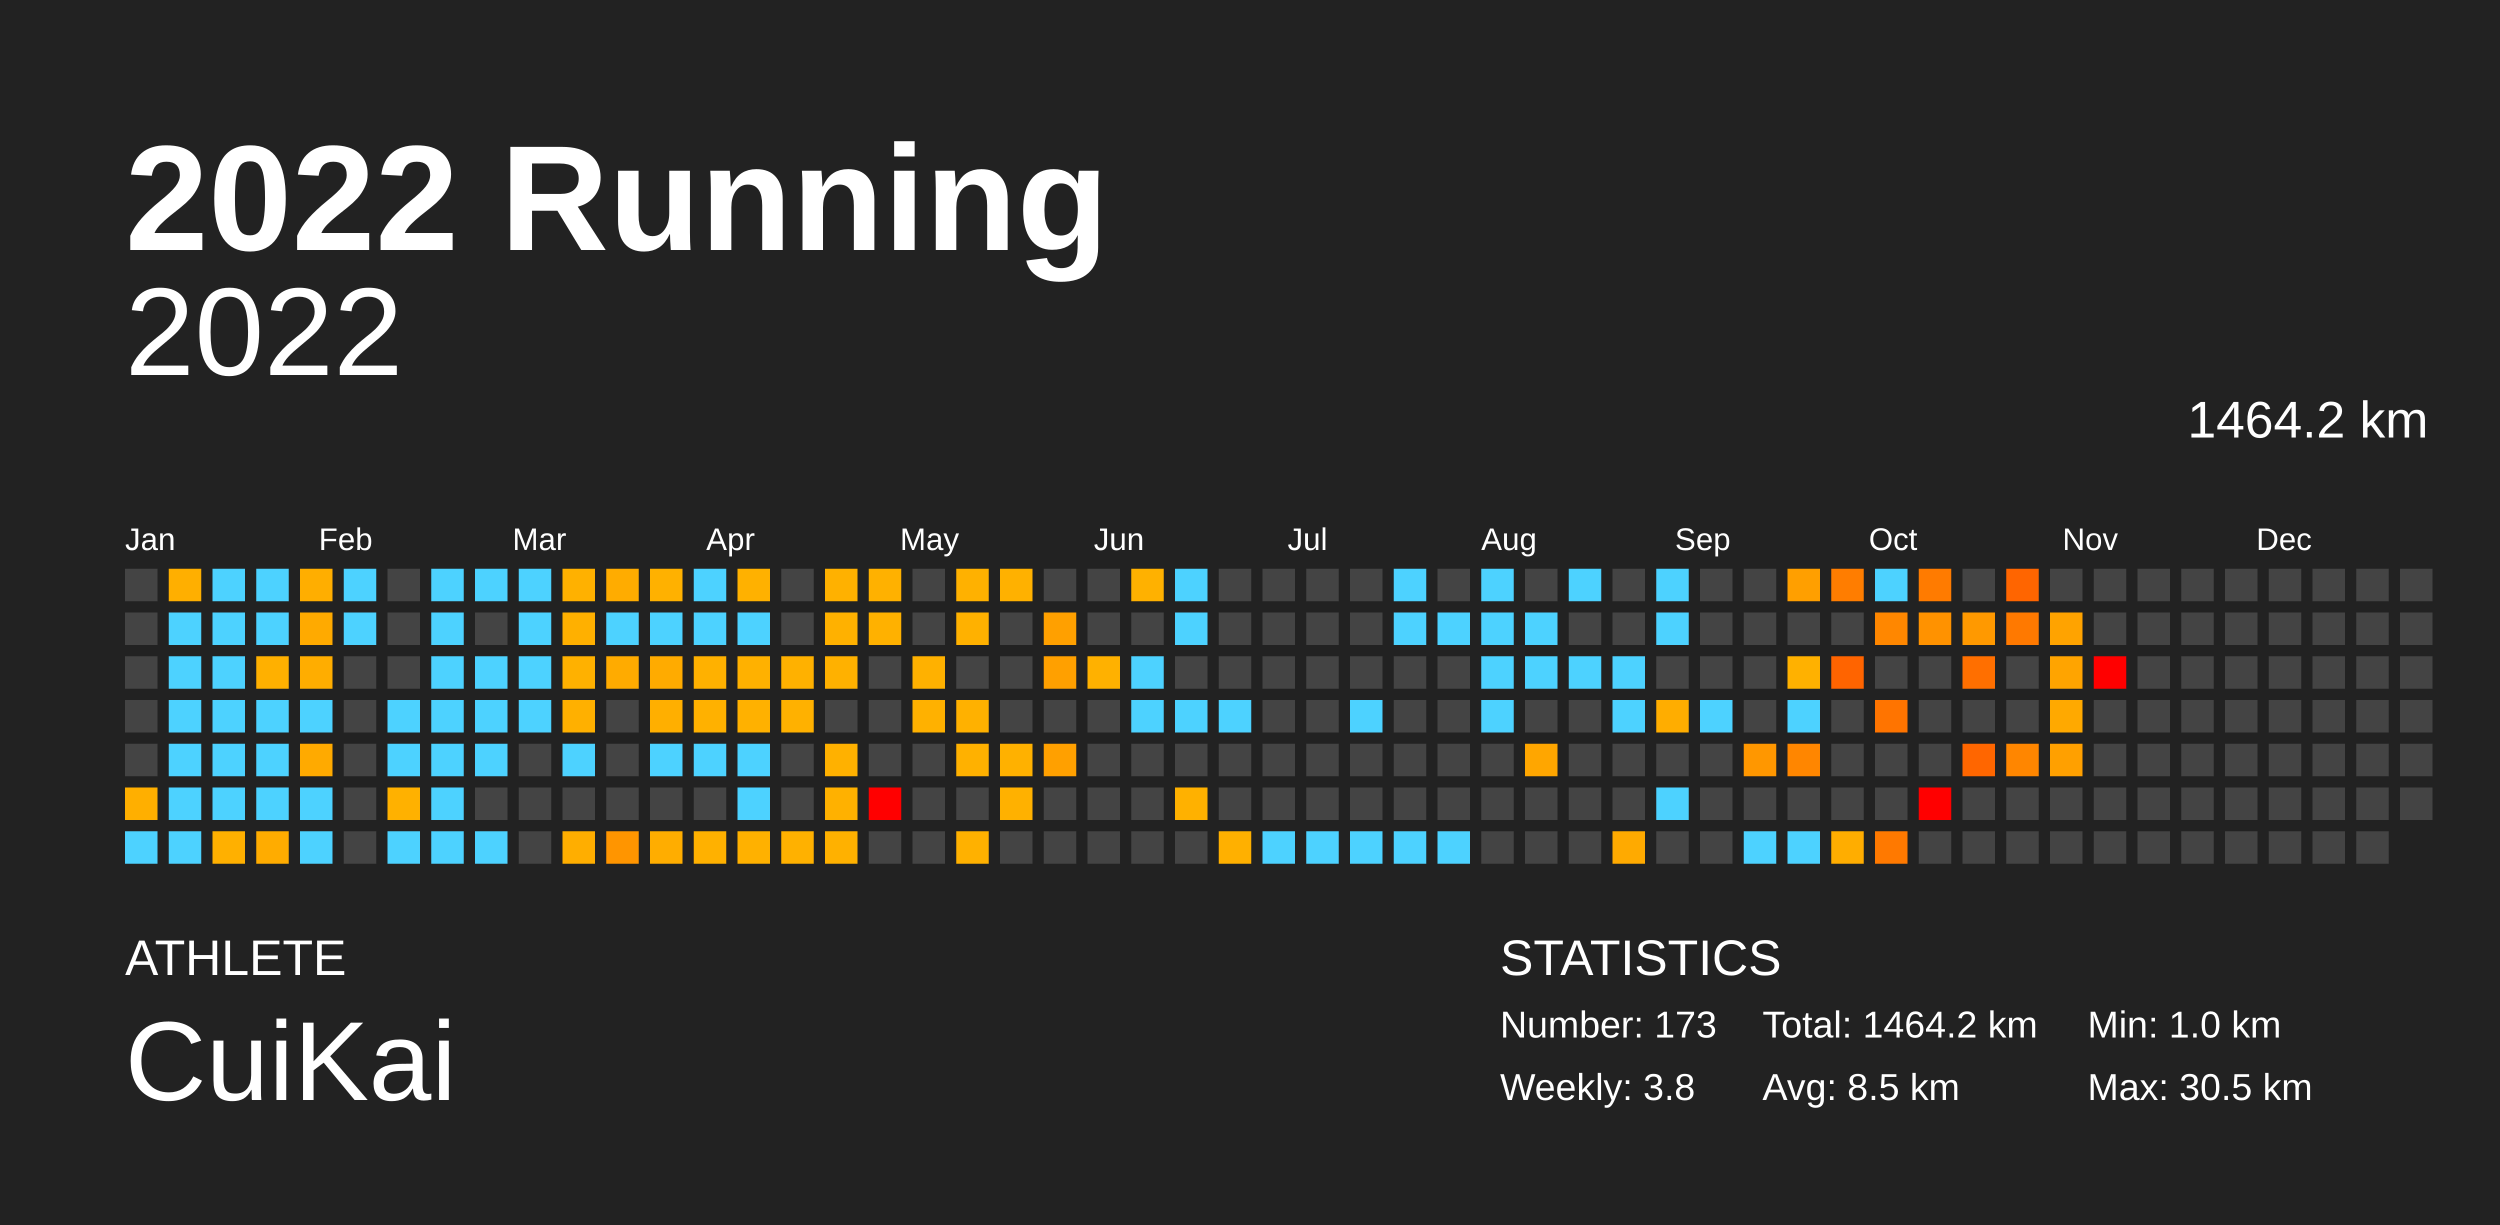
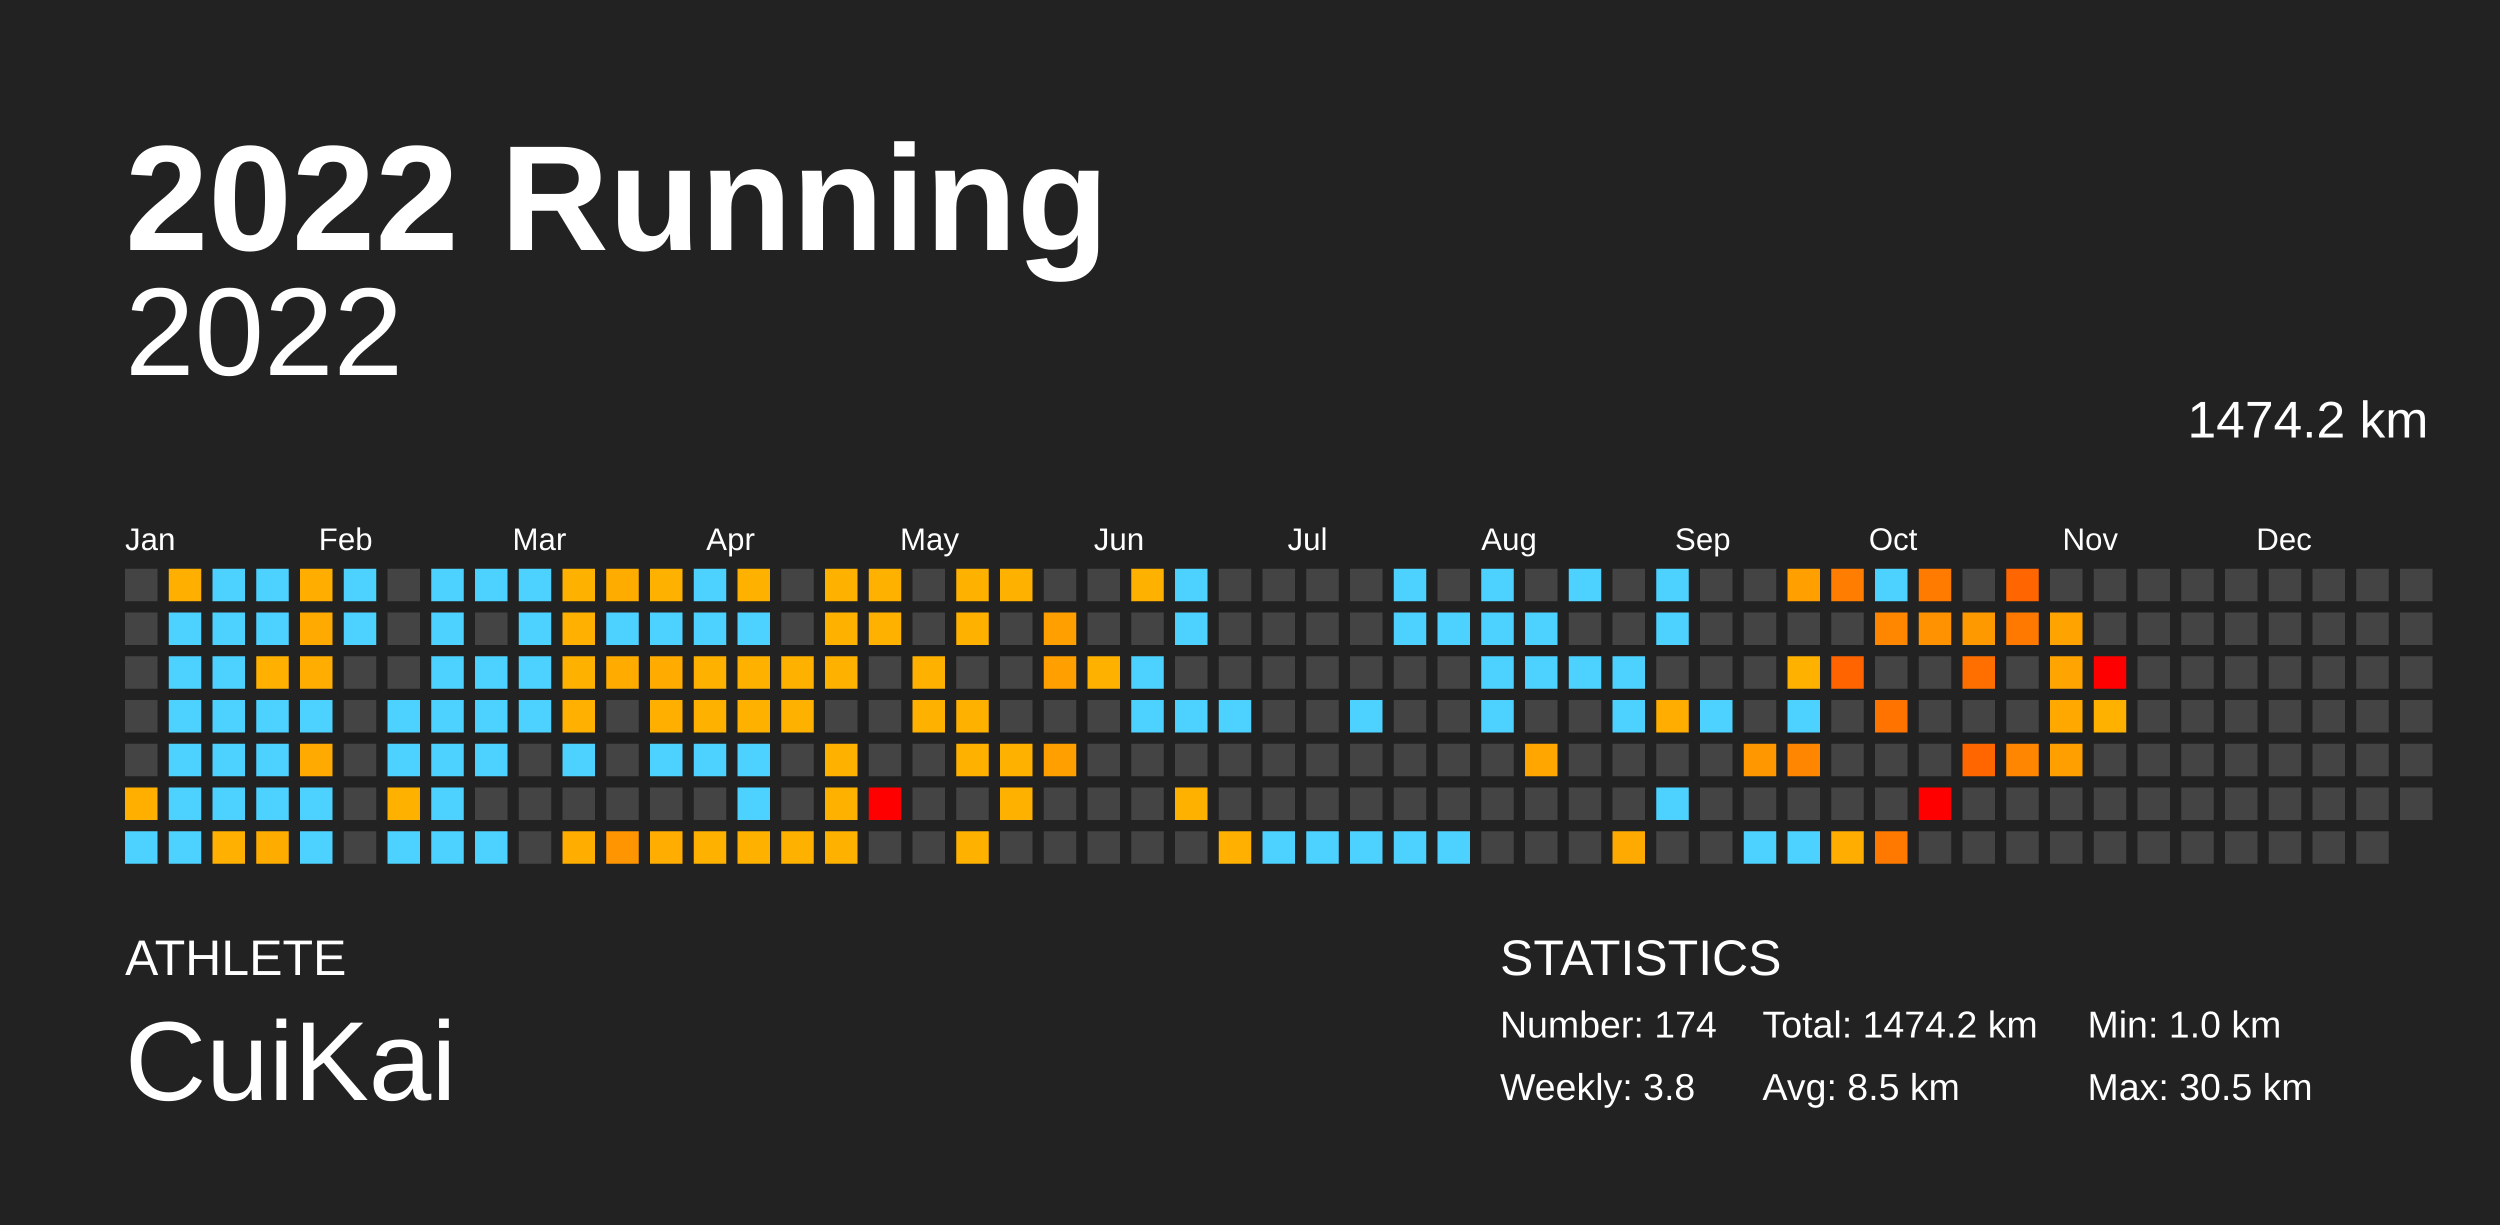
<svg xmlns="http://www.w3.org/2000/svg" baseProfile="full" height="98mm" version="1.1" viewBox="0,0,200,98" width="200mm">
  <defs />
  <rect fill="#222222" height="98" width="200" x="0" y="0" />
  <text fill="#FFFFFF" style="font-size:12px; font-family:Arial; font-weight:bold;" x="10" y="20">2022 Running</text>
  <text fill="#FFFFFF" style="font-size:4px; font-family:Arial" x="10" y="78">ATHLETE</text>
  <text fill="#FFFFFF" style="font-size:9px; font-family:Arial" x="10" y="88">CuiKai</text>
  <text fill="#FFFFFF" style="font-size:4px; font-family:Arial" x="120" y="78">STATISTICS</text>
-   <text fill="#FFFFFF" style="font-size:3px; font-family:Arial" x="120" y="83">Number: 173</text>
+   <text fill="#FFFFFF" style="font-size:3px; font-family:Arial" x="120" y="83">Number: 174</text>
  <text fill="#FFFFFF" style="font-size:3px; font-family:Arial" x="120" y="88">Weekly: 3.8</text>
-   <text fill="#FFFFFF" style="font-size:3px; font-family:Arial" x="141" y="83">Total: 1464.2 km</text>
+   <text fill="#FFFFFF" style="font-size:3px; font-family:Arial" x="141" y="83">Total: 1474.2 km</text>
  <text fill="#FFFFFF" style="font-size:3px; font-family:Arial" x="141" y="88">Avg: 8.5 km</text>
  <text fill="#FFFFFF" style="font-size:3px; font-family:Arial" x="167" y="83">Min: 1.0 km</text>
  <text fill="#FFFFFF" style="font-size:3px; font-family:Arial" x="167" y="88">Max: 30.5 km</text>
  <text alignment-baseline="hanging" fill="#FFFFFF" style="font-size:10.0px; font-family:Arial;" x="10" y="30">2022</text>
-   <text alignment-baseline="hanging" fill="#FFFFFF" style="font-size:4.125px; font-family:Arial;" x="175" y="35">1464.2 km</text>
+   <text alignment-baseline="hanging" fill="#FFFFFF" style="font-size:4.125px; font-family:Arial;" x="175" y="35">1474.2 km</text>
  <text fill="#FFFFFF" style="font-size:2.5px; font-family:Arial" x="10.0" y="44">Jan</text>
  <text fill="#FFFFFF" style="font-size:2.5px; font-family:Arial" x="25.5" y="44">Feb</text>
  <text fill="#FFFFFF" style="font-size:2.5px; font-family:Arial" x="41.0" y="44">Mar</text>
  <text fill="#FFFFFF" style="font-size:2.5px; font-family:Arial" x="56.5" y="44">Apr</text>
  <text fill="#FFFFFF" style="font-size:2.5px; font-family:Arial" x="72.0" y="44">May</text>
  <text fill="#FFFFFF" style="font-size:2.5px; font-family:Arial" x="87.5" y="44">Jun</text>
  <text fill="#FFFFFF" style="font-size:2.5px; font-family:Arial" x="103.0" y="44">Jul</text>
  <text fill="#FFFFFF" style="font-size:2.5px; font-family:Arial" x="118.5" y="44">Aug</text>
  <text fill="#FFFFFF" style="font-size:2.5px; font-family:Arial" x="134.0" y="44">Sep</text>
  <text fill="#FFFFFF" style="font-size:2.5px; font-family:Arial" x="149.5" y="44">Oct</text>
  <text fill="#FFFFFF" style="font-size:2.5px; font-family:Arial" x="165.0" y="44">Nov</text>
  <text fill="#FFFFFF" style="font-size:2.5px; font-family:Arial" x="180.5" y="44">Dec</text>
  <rect fill="#444444" height="2.6" width="2.6" x="10.0" y="45.5" />
  <rect fill="#444444" height="2.6" width="2.6" x="10.0" y="49.0" />
  <rect fill="#444444" height="2.6" width="2.6" x="10.0" y="52.5" />
  <rect fill="#444444" height="2.6" width="2.6" x="10.0" y="56.0" />
  <rect fill="#444444" height="2.6" width="2.6" x="10.0" y="59.5" />
  <rect fill="#ffaf00" height="2.6" width="2.6" x="10.0" y="63.0" />
  <rect fill="#4dd2ff" height="2.6" width="2.6" x="10.0" y="66.5" />
  <rect fill="#ffaf00" height="2.6" width="2.6" x="13.5" y="45.5" />
  <rect fill="#4dd2ff" height="2.6" width="2.6" x="13.5" y="49.0" />
  <rect fill="#4dd2ff" height="2.6" width="2.6" x="13.5" y="52.5" />
  <rect fill="#4dd2ff" height="2.6" width="2.6" x="13.5" y="56.0" />
  <rect fill="#4dd2ff" height="2.6" width="2.6" x="13.5" y="59.5" />
  <rect fill="#4dd2ff" height="2.6" width="2.6" x="13.5" y="63.0" />
  <rect fill="#4dd2ff" height="2.6" width="2.6" x="13.5" y="66.5" />
  <rect fill="#4dd2ff" height="2.6" width="2.6" x="17.0" y="45.5" />
  <rect fill="#4dd2ff" height="2.6" width="2.6" x="17.0" y="49.0" />
  <rect fill="#4dd2ff" height="2.6" width="2.6" x="17.0" y="52.5" />
  <rect fill="#4dd2ff" height="2.6" width="2.6" x="17.0" y="56.0" />
  <rect fill="#4dd2ff" height="2.6" width="2.6" x="17.0" y="59.5" />
  <rect fill="#4dd2ff" height="2.6" width="2.6" x="17.0" y="63.0" />
  <rect fill="#ffb000" height="2.6" width="2.6" x="17.0" y="66.5" />
  <rect fill="#4dd2ff" height="2.6" width="2.6" x="20.5" y="45.5" />
  <rect fill="#4dd2ff" height="2.6" width="2.6" x="20.5" y="49.0" />
  <rect fill="#ffb000" height="2.6" width="2.6" x="20.5" y="52.5" />
  <rect fill="#4dd2ff" height="2.6" width="2.6" x="20.5" y="56.0" />
  <rect fill="#4dd2ff" height="2.6" width="2.6" x="20.5" y="59.5" />
  <rect fill="#4dd2ff" height="2.6" width="2.6" x="20.5" y="63.0" />
  <rect fill="#ffac00" height="2.6" width="2.6" x="20.5" y="66.5" />
  <rect fill="#ffae00" height="2.6" width="2.6" x="24.0" y="45.5" />
  <rect fill="#ffaa00" height="2.6" width="2.6" x="24.0" y="49.0" />
  <rect fill="#ffad00" height="2.6" width="2.6" x="24.0" y="52.5" />
  <rect fill="#4dd2ff" height="2.6" width="2.6" x="24.0" y="56.0" />
  <rect fill="#ffaa00" height="2.6" width="2.6" x="24.0" y="59.5" />
  <rect fill="#4dd2ff" height="2.6" width="2.6" x="24.0" y="63.0" />
  <rect fill="#4dd2ff" height="2.6" width="2.6" x="24.0" y="66.5" />
  <rect fill="#4dd2ff" height="2.6" width="2.6" x="27.5" y="45.5" />
  <rect fill="#4dd2ff" height="2.6" width="2.6" x="27.5" y="49.0" />
  <rect fill="#444444" height="2.6" width="2.6" x="27.5" y="52.5" />
  <rect fill="#444444" height="2.6" width="2.6" x="27.5" y="56.0" />
  <rect fill="#444444" height="2.6" width="2.6" x="27.5" y="59.5" />
  <rect fill="#444444" height="2.6" width="2.6" x="27.5" y="63.0" />
  <rect fill="#444444" height="2.6" width="2.6" x="27.5" y="66.5" />
  <rect fill="#444444" height="2.6" width="2.6" x="31.0" y="45.5" />
  <rect fill="#444444" height="2.6" width="2.6" x="31.0" y="49.0" />
  <rect fill="#444444" height="2.6" width="2.6" x="31.0" y="52.5" />
  <rect fill="#4dd2ff" height="2.6" width="2.6" x="31.0" y="56.0" />
  <rect fill="#4dd2ff" height="2.6" width="2.6" x="31.0" y="59.5" />
  <rect fill="#ffb100" height="2.6" width="2.6" x="31.0" y="63.0" />
  <rect fill="#4dd2ff" height="2.6" width="2.6" x="31.0" y="66.5" />
  <rect fill="#4dd2ff" height="2.6" width="2.6" x="34.5" y="45.5" />
  <rect fill="#4dd2ff" height="2.6" width="2.6" x="34.5" y="49.0" />
  <rect fill="#4dd2ff" height="2.6" width="2.6" x="34.5" y="52.5" />
  <rect fill="#4dd2ff" height="2.6" width="2.6" x="34.5" y="56.0" />
  <rect fill="#4dd2ff" height="2.6" width="2.6" x="34.5" y="59.5" />
  <rect fill="#4dd2ff" height="2.6" width="2.6" x="34.5" y="63.0" />
  <rect fill="#4dd2ff" height="2.6" width="2.6" x="34.5" y="66.5" />
  <rect fill="#4dd2ff" height="2.6" width="2.6" x="38.0" y="45.5" />
  <rect fill="#444444" height="2.6" width="2.6" x="38.0" y="49.0" />
  <rect fill="#4dd2ff" height="2.6" width="2.6" x="38.0" y="52.5" />
  <rect fill="#4dd2ff" height="2.6" width="2.6" x="38.0" y="56.0" />
  <rect fill="#4dd2ff" height="2.6" width="2.6" x="38.0" y="59.5" />
  <rect fill="#444444" height="2.6" width="2.6" x="38.0" y="63.0" />
  <rect fill="#4dd2ff" height="2.6" width="2.6" x="38.0" y="66.5" />
  <rect fill="#4dd2ff" height="2.6" width="2.6" x="41.5" y="45.5" />
  <rect fill="#4dd2ff" height="2.6" width="2.6" x="41.5" y="49.0" />
  <rect fill="#4dd2ff" height="2.6" width="2.6" x="41.5" y="52.5" />
  <rect fill="#4dd2ff" height="2.6" width="2.6" x="41.5" y="56.0" />
  <rect fill="#444444" height="2.6" width="2.6" x="41.5" y="59.5" />
  <rect fill="#444444" height="2.6" width="2.6" x="41.5" y="63.0" />
  <rect fill="#444444" height="2.6" width="2.6" x="41.5" y="66.5" />
  <rect fill="#ffb100" height="2.6" width="2.6" x="45.0" y="45.5" />
  <rect fill="#ffb000" height="2.6" width="2.6" x="45.0" y="49.0" />
  <rect fill="#ffb100" height="2.6" width="2.6" x="45.0" y="52.5" />
  <rect fill="#ffb000" height="2.6" width="2.6" x="45.0" y="56.0" />
  <rect fill="#4dd2ff" height="2.6" width="2.6" x="45.0" y="59.5" />
  <rect fill="#444444" height="2.6" width="2.6" x="45.0" y="63.0" />
  <rect fill="#ffae00" height="2.6" width="2.6" x="45.0" y="66.5" />
  <rect fill="#ffac00" height="2.6" width="2.6" x="48.5" y="45.5" />
  <rect fill="#4dd2ff" height="2.6" width="2.6" x="48.5" y="49.0" />
  <rect fill="#ffab00" height="2.6" width="2.6" x="48.5" y="52.5" />
  <rect fill="#444444" height="2.6" width="2.6" x="48.5" y="56.0" />
  <rect fill="#444444" height="2.6" width="2.6" x="48.5" y="59.5" />
  <rect fill="#444444" height="2.6" width="2.6" x="48.5" y="63.0" />
  <rect fill="#ff9500" height="2.6" width="2.6" x="48.5" y="66.5" />
  <rect fill="#ffb100" height="2.6" width="2.6" x="52.0" y="45.5" />
  <rect fill="#4dd2ff" height="2.6" width="2.6" x="52.0" y="49.0" />
  <rect fill="#ffab00" height="2.6" width="2.6" x="52.0" y="52.5" />
  <rect fill="#ffaf00" height="2.6" width="2.6" x="52.0" y="56.0" />
  <rect fill="#4dd2ff" height="2.6" width="2.6" x="52.0" y="59.5" />
  <rect fill="#444444" height="2.6" width="2.6" x="52.0" y="63.0" />
  <rect fill="#ffad00" height="2.6" width="2.6" x="52.0" y="66.5" />
  <rect fill="#4dd2ff" height="2.6" width="2.6" x="55.5" y="45.5" />
  <rect fill="#4dd2ff" height="2.6" width="2.6" x="55.5" y="49.0" />
  <rect fill="#ffb100" height="2.6" width="2.6" x="55.5" y="52.5" />
  <rect fill="#ffb100" height="2.6" width="2.6" x="55.5" y="56.0" />
  <rect fill="#4dd2ff" height="2.6" width="2.6" x="55.5" y="59.5" />
  <rect fill="#444444" height="2.6" width="2.6" x="55.5" y="63.0" />
  <rect fill="#ffb100" height="2.6" width="2.6" x="55.5" y="66.5" />
  <rect fill="#ffb100" height="2.6" width="2.6" x="59.0" y="45.5" />
  <rect fill="#4dd2ff" height="2.6" width="2.6" x="59.0" y="49.0" />
  <rect fill="#ffb100" height="2.6" width="2.6" x="59.0" y="52.5" />
  <rect fill="#ffb100" height="2.6" width="2.6" x="59.0" y="56.0" />
  <rect fill="#4dd2ff" height="2.6" width="2.6" x="59.0" y="59.5" />
  <rect fill="#4dd2ff" height="2.6" width="2.6" x="59.0" y="63.0" />
  <rect fill="#ffb100" height="2.6" width="2.6" x="59.0" y="66.5" />
  <rect fill="#444444" height="2.6" width="2.6" x="62.5" y="45.5" />
  <rect fill="#444444" height="2.6" width="2.6" x="62.5" y="49.0" />
  <rect fill="#ffb100" height="2.6" width="2.6" x="62.5" y="52.5" />
  <rect fill="#ffb100" height="2.6" width="2.6" x="62.5" y="56.0" />
  <rect fill="#444444" height="2.6" width="2.6" x="62.5" y="59.5" />
  <rect fill="#444444" height="2.6" width="2.6" x="62.5" y="63.0" />
  <rect fill="#ffb100" height="2.6" width="2.6" x="62.5" y="66.5" />
  <rect fill="#ffb100" height="2.6" width="2.6" x="66.0" y="45.5" />
  <rect fill="#ffb100" height="2.6" width="2.6" x="66.0" y="49.0" />
  <rect fill="#ffb100" height="2.6" width="2.6" x="66.0" y="52.5" />
  <rect fill="#444444" height="2.6" width="2.6" x="66.0" y="56.0" />
  <rect fill="#ffb100" height="2.6" width="2.6" x="66.0" y="59.5" />
  <rect fill="#ffb100" height="2.6" width="2.6" x="66.0" y="63.0" />
  <rect fill="#ffb100" height="2.6" width="2.6" x="66.0" y="66.5" />
  <rect fill="#ffb100" height="2.6" width="2.6" x="69.5" y="45.5" />
  <rect fill="#ffb100" height="2.6" width="2.6" x="69.5" y="49.0" />
  <rect fill="#444444" height="2.6" width="2.6" x="69.5" y="52.5" />
  <rect fill="#444444" height="2.6" width="2.6" x="69.5" y="56.0" />
  <rect fill="#444444" height="2.6" width="2.6" x="69.5" y="59.5" />
  <rect fill="red" height="2.6" width="2.6" x="69.5" y="63.0" />
  <rect fill="#444444" height="2.6" width="2.6" x="69.5" y="66.5" />
  <rect fill="#444444" height="2.6" width="2.6" x="73.0" y="45.5" />
  <rect fill="#444444" height="2.6" width="2.6" x="73.0" y="49.0" />
  <rect fill="#ffb100" height="2.6" width="2.6" x="73.0" y="52.5" />
  <rect fill="#ffb100" height="2.6" width="2.6" x="73.0" y="56.0" />
  <rect fill="#444444" height="2.6" width="2.6" x="73.0" y="59.5" />
  <rect fill="#444444" height="2.6" width="2.6" x="73.0" y="63.0" />
  <rect fill="#444444" height="2.6" width="2.6" x="73.0" y="66.5" />
  <rect fill="#ffb100" height="2.6" width="2.6" x="76.5" y="45.5" />
  <rect fill="#ffb100" height="2.6" width="2.6" x="76.5" y="49.0" />
  <rect fill="#444444" height="2.6" width="2.6" x="76.5" y="52.5" />
  <rect fill="#ffb100" height="2.6" width="2.6" x="76.5" y="56.0" />
  <rect fill="#ffb100" height="2.6" width="2.6" x="76.5" y="59.5" />
  <rect fill="#444444" height="2.6" width="2.6" x="76.5" y="63.0" />
  <rect fill="#ffb100" height="2.6" width="2.6" x="76.5" y="66.5" />
  <rect fill="#ffb100" height="2.6" width="2.6" x="80.0" y="45.5" />
  <rect fill="#444444" height="2.6" width="2.6" x="80.0" y="49.0" />
  <rect fill="#444444" height="2.6" width="2.6" x="80.0" y="52.5" />
  <rect fill="#444444" height="2.6" width="2.6" x="80.0" y="56.0" />
  <rect fill="#ffb100" height="2.6" width="2.6" x="80.0" y="59.5" />
  <rect fill="#ffb100" height="2.6" width="2.6" x="80.0" y="63.0" />
  <rect fill="#444444" height="2.6" width="2.6" x="80.0" y="66.5" />
  <rect fill="#444444" height="2.6" width="2.6" x="83.5" y="45.5" />
  <rect fill="#ffa000" height="2.6" width="2.6" x="83.5" y="49.0" />
  <rect fill="#ffa000" height="2.6" width="2.6" x="83.5" y="52.5" />
  <rect fill="#444444" height="2.6" width="2.6" x="83.5" y="56.0" />
  <rect fill="#ffa000" height="2.6" width="2.6" x="83.5" y="59.5" />
  <rect fill="#444444" height="2.6" width="2.6" x="83.5" y="63.0" />
  <rect fill="#444444" height="2.6" width="2.6" x="83.5" y="66.5" />
  <rect fill="#444444" height="2.6" width="2.6" x="87.0" y="45.5" />
  <rect fill="#444444" height="2.6" width="2.6" x="87.0" y="49.0" />
  <rect fill="#ffb100" height="2.6" width="2.6" x="87.0" y="52.5" />
  <rect fill="#444444" height="2.6" width="2.6" x="87.0" y="56.0" />
  <rect fill="#444444" height="2.6" width="2.6" x="87.0" y="59.5" />
  <rect fill="#444444" height="2.6" width="2.6" x="87.0" y="63.0" />
  <rect fill="#444444" height="2.6" width="2.6" x="87.0" y="66.5" />
  <rect fill="#ffb100" height="2.6" width="2.6" x="90.5" y="45.5" />
  <rect fill="#444444" height="2.6" width="2.6" x="90.5" y="49.0" />
  <rect fill="#4dd2ff" height="2.6" width="2.6" x="90.5" y="52.5" />
  <rect fill="#4dd2ff" height="2.6" width="2.6" x="90.5" y="56.0" />
  <rect fill="#444444" height="2.6" width="2.6" x="90.5" y="59.5" />
  <rect fill="#444444" height="2.6" width="2.6" x="90.5" y="63.0" />
  <rect fill="#444444" height="2.6" width="2.6" x="90.5" y="66.5" />
  <rect fill="#4dd2ff" height="2.6" width="2.6" x="94.0" y="45.5" />
  <rect fill="#4dd2ff" height="2.6" width="2.6" x="94.0" y="49.0" />
  <rect fill="#444444" height="2.6" width="2.6" x="94.0" y="52.5" />
  <rect fill="#4dd2ff" height="2.6" width="2.6" x="94.0" y="56.0" />
  <rect fill="#444444" height="2.6" width="2.6" x="94.0" y="59.5" />
  <rect fill="#ffb100" height="2.6" width="2.6" x="94.0" y="63.0" />
  <rect fill="#444444" height="2.6" width="2.6" x="94.0" y="66.5" />
  <rect fill="#444444" height="2.6" width="2.6" x="97.5" y="45.5" />
  <rect fill="#444444" height="2.6" width="2.6" x="97.5" y="49.0" />
  <rect fill="#444444" height="2.6" width="2.6" x="97.5" y="52.5" />
  <rect fill="#4dd2ff" height="2.6" width="2.6" x="97.5" y="56.0" />
  <rect fill="#444444" height="2.6" width="2.6" x="97.5" y="59.5" />
  <rect fill="#444444" height="2.6" width="2.6" x="97.5" y="63.0" />
  <rect fill="#ffb000" height="2.6" width="2.6" x="97.5" y="66.5" />
  <rect fill="#444444" height="2.6" width="2.6" x="101.0" y="45.5" />
  <rect fill="#444444" height="2.6" width="2.6" x="101.0" y="49.0" />
  <rect fill="#444444" height="2.6" width="2.6" x="101.0" y="52.5" />
  <rect fill="#444444" height="2.6" width="2.6" x="101.0" y="56.0" />
  <rect fill="#444444" height="2.6" width="2.6" x="101.0" y="59.5" />
  <rect fill="#444444" height="2.6" width="2.6" x="101.0" y="63.0" />
  <rect fill="#4dd2ff" height="2.6" width="2.6" x="101.0" y="66.5" />
  <rect fill="#444444" height="2.6" width="2.6" x="104.5" y="45.5" />
  <rect fill="#444444" height="2.6" width="2.6" x="104.5" y="49.0" />
  <rect fill="#444444" height="2.6" width="2.6" x="104.5" y="52.5" />
  <rect fill="#444444" height="2.6" width="2.6" x="104.5" y="56.0" />
  <rect fill="#444444" height="2.6" width="2.6" x="104.5" y="59.5" />
  <rect fill="#444444" height="2.6" width="2.6" x="104.5" y="63.0" />
  <rect fill="#4dd2ff" height="2.6" width="2.6" x="104.5" y="66.5" />
  <rect fill="#444444" height="2.6" width="2.6" x="108.0" y="45.5" />
  <rect fill="#444444" height="2.6" width="2.6" x="108.0" y="49.0" />
  <rect fill="#444444" height="2.6" width="2.6" x="108.0" y="52.5" />
  <rect fill="#4dd2ff" height="2.6" width="2.6" x="108.0" y="56.0" />
  <rect fill="#444444" height="2.6" width="2.6" x="108.0" y="59.5" />
  <rect fill="#444444" height="2.6" width="2.6" x="108.0" y="63.0" />
  <rect fill="#4dd2ff" height="2.6" width="2.6" x="108.0" y="66.5" />
  <rect fill="#4dd2ff" height="2.6" width="2.6" x="111.5" y="45.5" />
  <rect fill="#4dd2ff" height="2.6" width="2.6" x="111.5" y="49.0" />
  <rect fill="#444444" height="2.6" width="2.6" x="111.5" y="52.5" />
  <rect fill="#444444" height="2.6" width="2.6" x="111.5" y="56.0" />
  <rect fill="#444444" height="2.6" width="2.6" x="111.5" y="59.5" />
  <rect fill="#444444" height="2.6" width="2.6" x="111.5" y="63.0" />
  <rect fill="#4dd2ff" height="2.6" width="2.6" x="111.5" y="66.5" />
  <rect fill="#444444" height="2.6" width="2.6" x="115.0" y="45.5" />
  <rect fill="#4dd2ff" height="2.6" width="2.6" x="115.0" y="49.0" />
  <rect fill="#444444" height="2.6" width="2.6" x="115.0" y="52.5" />
  <rect fill="#444444" height="2.6" width="2.6" x="115.0" y="56.0" />
  <rect fill="#444444" height="2.6" width="2.6" x="115.0" y="59.5" />
  <rect fill="#444444" height="2.6" width="2.6" x="115.0" y="63.0" />
  <rect fill="#4dd2ff" height="2.6" width="2.6" x="115.0" y="66.5" />
  <rect fill="#4dd2ff" height="2.6" width="2.6" x="118.5" y="45.5" />
  <rect fill="#4dd2ff" height="2.6" width="2.6" x="118.5" y="49.0" />
  <rect fill="#4dd2ff" height="2.6" width="2.6" x="118.5" y="52.5" />
  <rect fill="#4dd2ff" height="2.6" width="2.6" x="118.5" y="56.0" />
  <rect fill="#444444" height="2.6" width="2.6" x="118.5" y="59.5" />
  <rect fill="#444444" height="2.6" width="2.6" x="118.5" y="63.0" />
  <rect fill="#444444" height="2.6" width="2.6" x="118.5" y="66.5" />
  <rect fill="#444444" height="2.6" width="2.6" x="122.0" y="45.5" />
  <rect fill="#4dd2ff" height="2.6" width="2.6" x="122.0" y="49.0" />
  <rect fill="#4dd2ff" height="2.6" width="2.6" x="122.0" y="52.5" />
  <rect fill="#444444" height="2.6" width="2.6" x="122.0" y="56.0" />
  <rect fill="#ffa600" height="2.6" width="2.6" x="122.0" y="59.5" />
  <rect fill="#444444" height="2.6" width="2.6" x="122.0" y="63.0" />
  <rect fill="#444444" height="2.6" width="2.6" x="122.0" y="66.5" />
  <rect fill="#4dd2ff" height="2.6" width="2.6" x="125.5" y="45.5" />
  <rect fill="#444444" height="2.6" width="2.6" x="125.5" y="49.0" />
  <rect fill="#4dd2ff" height="2.6" width="2.6" x="125.5" y="52.5" />
  <rect fill="#444444" height="2.6" width="2.6" x="125.5" y="56.0" />
  <rect fill="#444444" height="2.6" width="2.6" x="125.5" y="59.5" />
  <rect fill="#444444" height="2.6" width="2.6" x="125.5" y="63.0" />
  <rect fill="#444444" height="2.6" width="2.6" x="125.5" y="66.5" />
  <rect fill="#444444" height="2.6" width="2.6" x="129.0" y="45.5" />
  <rect fill="#444444" height="2.6" width="2.6" x="129.0" y="49.0" />
  <rect fill="#4dd2ff" height="2.6" width="2.6" x="129.0" y="52.5" />
  <rect fill="#4dd2ff" height="2.6" width="2.6" x="129.0" y="56.0" />
  <rect fill="#444444" height="2.6" width="2.6" x="129.0" y="59.5" />
  <rect fill="#444444" height="2.6" width="2.6" x="129.0" y="63.0" />
  <rect fill="#ffaa00" height="2.6" width="2.6" x="129.0" y="66.5" />
  <rect fill="#4dd2ff" height="2.6" width="2.6" x="132.5" y="45.5" />
  <rect fill="#4dd2ff" height="2.6" width="2.6" x="132.5" y="49.0" />
  <rect fill="#444444" height="2.6" width="2.6" x="132.5" y="52.5" />
  <rect fill="#ffad00" height="2.6" width="2.6" x="132.5" y="56.0" />
  <rect fill="#444444" height="2.6" width="2.6" x="132.5" y="59.5" />
  <rect fill="#4dd2ff" height="2.6" width="2.6" x="132.5" y="63.0" />
  <rect fill="#444444" height="2.6" width="2.6" x="132.5" y="66.5" />
  <rect fill="#444444" height="2.6" width="2.6" x="136.0" y="45.5" />
  <rect fill="#444444" height="2.6" width="2.6" x="136.0" y="49.0" />
  <rect fill="#444444" height="2.6" width="2.6" x="136.0" y="52.5" />
  <rect fill="#4dd2ff" height="2.6" width="2.6" x="136.0" y="56.0" />
  <rect fill="#444444" height="2.6" width="2.6" x="136.0" y="59.5" />
  <rect fill="#444444" height="2.6" width="2.6" x="136.0" y="63.0" />
  <rect fill="#444444" height="2.6" width="2.6" x="136.0" y="66.5" />
  <rect fill="#444444" height="2.6" width="2.6" x="139.5" y="45.5" />
  <rect fill="#444444" height="2.6" width="2.6" x="139.5" y="49.0" />
  <rect fill="#444444" height="2.6" width="2.6" x="139.5" y="52.5" />
  <rect fill="#444444" height="2.6" width="2.6" x="139.5" y="56.0" />
  <rect fill="#ff9700" height="2.6" width="2.6" x="139.5" y="59.5" />
  <rect fill="#444444" height="2.6" width="2.6" x="139.5" y="63.0" />
  <rect fill="#4dd2ff" height="2.6" width="2.6" x="139.5" y="66.5" />
  <rect fill="#ff9f00" height="2.6" width="2.6" x="143.0" y="45.5" />
  <rect fill="#444444" height="2.6" width="2.6" x="143.0" y="49.0" />
  <rect fill="#ffb100" height="2.6" width="2.6" x="143.0" y="52.5" />
  <rect fill="#4dd2ff" height="2.6" width="2.6" x="143.0" y="56.0" />
  <rect fill="#ff8600" height="2.6" width="2.6" x="143.0" y="59.5" />
  <rect fill="#444444" height="2.6" width="2.6" x="143.0" y="63.0" />
  <rect fill="#4dd2ff" height="2.6" width="2.6" x="143.0" y="66.5" />
  <rect fill="#ff7d00" height="2.6" width="2.6" x="146.5" y="45.5" />
  <rect fill="#444444" height="2.6" width="2.6" x="146.5" y="49.0" />
  <rect fill="#ff6400" height="2.6" width="2.6" x="146.5" y="52.5" />
  <rect fill="#444444" height="2.6" width="2.6" x="146.5" y="56.0" />
  <rect fill="#444444" height="2.6" width="2.6" x="146.5" y="59.5" />
  <rect fill="#444444" height="2.6" width="2.6" x="146.5" y="63.0" />
  <rect fill="#ffad00" height="2.6" width="2.6" x="146.5" y="66.5" />
  <rect fill="#4dd2ff" height="2.6" width="2.6" x="150.0" y="45.5" />
  <rect fill="#ff8700" height="2.6" width="2.6" x="150.0" y="49.0" />
  <rect fill="#444444" height="2.6" width="2.6" x="150.0" y="52.5" />
  <rect fill="#ff7400" height="2.6" width="2.6" x="150.0" y="56.0" />
  <rect fill="#444444" height="2.6" width="2.6" x="150.0" y="59.5" />
  <rect fill="#444444" height="2.6" width="2.6" x="150.0" y="63.0" />
  <rect fill="#ff7900" height="2.6" width="2.6" x="150.0" y="66.5" />
  <rect fill="#ff7b00" height="2.6" width="2.6" x="153.5" y="45.5" />
  <rect fill="#ff9200" height="2.6" width="2.6" x="153.5" y="49.0" />
  <rect fill="#444444" height="2.6" width="2.6" x="153.5" y="52.5" />
  <rect fill="#444444" height="2.6" width="2.6" x="153.5" y="56.0" />
  <rect fill="#444444" height="2.6" width="2.6" x="153.5" y="59.5" />
  <rect fill="red" height="2.6" width="2.6" x="153.5" y="63.0" />
  <rect fill="#444444" height="2.6" width="2.6" x="153.5" y="66.5" />
  <rect fill="#444444" height="2.6" width="2.6" x="157.0" y="45.5" />
  <rect fill="#ff9900" height="2.6" width="2.6" x="157.0" y="49.0" />
  <rect fill="#ff6f00" height="2.6" width="2.6" x="157.0" y="52.5" />
  <rect fill="#444444" height="2.6" width="2.6" x="157.0" y="56.0" />
  <rect fill="#ff6600" height="2.6" width="2.6" x="157.0" y="59.5" />
  <rect fill="#444444" height="2.6" width="2.6" x="157.0" y="63.0" />
  <rect fill="#444444" height="2.6" width="2.6" x="157.0" y="66.5" />
  <rect fill="#ff6500" height="2.6" width="2.6" x="160.5" y="45.5" />
  <rect fill="#ff7900" height="2.6" width="2.6" x="160.5" y="49.0" />
  <rect fill="#444444" height="2.6" width="2.6" x="160.5" y="52.5" />
  <rect fill="#444444" height="2.6" width="2.6" x="160.5" y="56.0" />
  <rect fill="#ff8600" height="2.6" width="2.6" x="160.5" y="59.5" />
  <rect fill="#444444" height="2.6" width="2.6" x="160.5" y="63.0" />
  <rect fill="#444444" height="2.6" width="2.6" x="160.5" y="66.5" />
  <rect fill="#444444" height="2.6" width="2.6" x="164.0" y="45.5" />
  <rect fill="#ffa300" height="2.6" width="2.6" x="164.0" y="49.0" />
  <rect fill="#ffa400" height="2.6" width="2.6" x="164.0" y="52.5" />
  <rect fill="#ffa900" height="2.6" width="2.6" x="164.0" y="56.0" />
  <rect fill="#ffa000" height="2.6" width="2.6" x="164.0" y="59.5" />
  <rect fill="#444444" height="2.6" width="2.6" x="164.0" y="63.0" />
  <rect fill="#444444" height="2.6" width="2.6" x="164.0" y="66.5" />
  <rect fill="#444444" height="2.6" width="2.6" x="167.5" y="45.5" />
  <rect fill="#444444" height="2.6" width="2.6" x="167.5" y="49.0" />
  <rect fill="red" height="2.6" width="2.6" x="167.5" y="52.5" />
-   <rect fill="#444444" height="2.6" width="2.6" x="167.5" y="56.0" />
+   <rect fill="#ffb100" height="2.6" width="2.6" x="167.5" y="56.0" />
  <rect fill="#444444" height="2.6" width="2.6" x="167.5" y="59.5" />
  <rect fill="#444444" height="2.6" width="2.6" x="167.5" y="63.0" />
  <rect fill="#444444" height="2.6" width="2.6" x="167.5" y="66.5" />
  <rect fill="#444444" height="2.6" width="2.6" x="171.0" y="45.5" />
  <rect fill="#444444" height="2.6" width="2.6" x="171.0" y="49.0" />
  <rect fill="#444444" height="2.6" width="2.6" x="171.0" y="52.5" />
  <rect fill="#444444" height="2.6" width="2.6" x="171.0" y="56.0" />
  <rect fill="#444444" height="2.6" width="2.6" x="171.0" y="59.5" />
  <rect fill="#444444" height="2.6" width="2.6" x="171.0" y="63.0" />
  <rect fill="#444444" height="2.6" width="2.6" x="171.0" y="66.5" />
  <rect fill="#444444" height="2.6" width="2.6" x="174.5" y="45.5" />
  <rect fill="#444444" height="2.6" width="2.6" x="174.5" y="49.0" />
  <rect fill="#444444" height="2.6" width="2.6" x="174.5" y="52.5" />
  <rect fill="#444444" height="2.6" width="2.6" x="174.5" y="56.0" />
  <rect fill="#444444" height="2.6" width="2.6" x="174.5" y="59.5" />
  <rect fill="#444444" height="2.6" width="2.6" x="174.5" y="63.0" />
  <rect fill="#444444" height="2.6" width="2.6" x="174.5" y="66.5" />
  <rect fill="#444444" height="2.6" width="2.6" x="178.0" y="45.5" />
  <rect fill="#444444" height="2.6" width="2.6" x="178.0" y="49.0" />
  <rect fill="#444444" height="2.6" width="2.6" x="178.0" y="52.5" />
  <rect fill="#444444" height="2.6" width="2.6" x="178.0" y="56.0" />
  <rect fill="#444444" height="2.6" width="2.6" x="178.0" y="59.5" />
  <rect fill="#444444" height="2.6" width="2.6" x="178.0" y="63.0" />
  <rect fill="#444444" height="2.6" width="2.6" x="178.0" y="66.5" />
  <rect fill="#444444" height="2.6" width="2.6" x="181.5" y="45.5" />
  <rect fill="#444444" height="2.6" width="2.6" x="181.5" y="49.0" />
  <rect fill="#444444" height="2.6" width="2.6" x="181.5" y="52.5" />
  <rect fill="#444444" height="2.6" width="2.6" x="181.5" y="56.0" />
  <rect fill="#444444" height="2.6" width="2.6" x="181.5" y="59.5" />
  <rect fill="#444444" height="2.6" width="2.6" x="181.5" y="63.0" />
  <rect fill="#444444" height="2.6" width="2.6" x="181.5" y="66.5" />
  <rect fill="#444444" height="2.6" width="2.6" x="185.0" y="45.5" />
  <rect fill="#444444" height="2.6" width="2.6" x="185.0" y="49.0" />
  <rect fill="#444444" height="2.6" width="2.6" x="185.0" y="52.5" />
  <rect fill="#444444" height="2.6" width="2.6" x="185.0" y="56.0" />
  <rect fill="#444444" height="2.6" width="2.6" x="185.0" y="59.5" />
  <rect fill="#444444" height="2.6" width="2.6" x="185.0" y="63.0" />
  <rect fill="#444444" height="2.6" width="2.6" x="185.0" y="66.5" />
  <rect fill="#444444" height="2.6" width="2.6" x="188.5" y="45.5" />
  <rect fill="#444444" height="2.6" width="2.6" x="188.5" y="49.0" />
  <rect fill="#444444" height="2.6" width="2.6" x="188.5" y="52.5" />
  <rect fill="#444444" height="2.6" width="2.6" x="188.5" y="56.0" />
  <rect fill="#444444" height="2.6" width="2.6" x="188.5" y="59.5" />
  <rect fill="#444444" height="2.6" width="2.6" x="188.5" y="63.0" />
  <rect fill="#444444" height="2.6" width="2.6" x="188.5" y="66.5" />
  <rect fill="#444444" height="2.6" width="2.6" x="192.0" y="45.5" />
  <rect fill="#444444" height="2.6" width="2.6" x="192.0" y="49.0" />
  <rect fill="#444444" height="2.6" width="2.6" x="192.0" y="52.5" />
  <rect fill="#444444" height="2.6" width="2.6" x="192.0" y="56.0" />
  <rect fill="#444444" height="2.6" width="2.6" x="192.0" y="59.5" />
  <rect fill="#444444" height="2.6" width="2.6" x="192.0" y="63.0" />
</svg>
